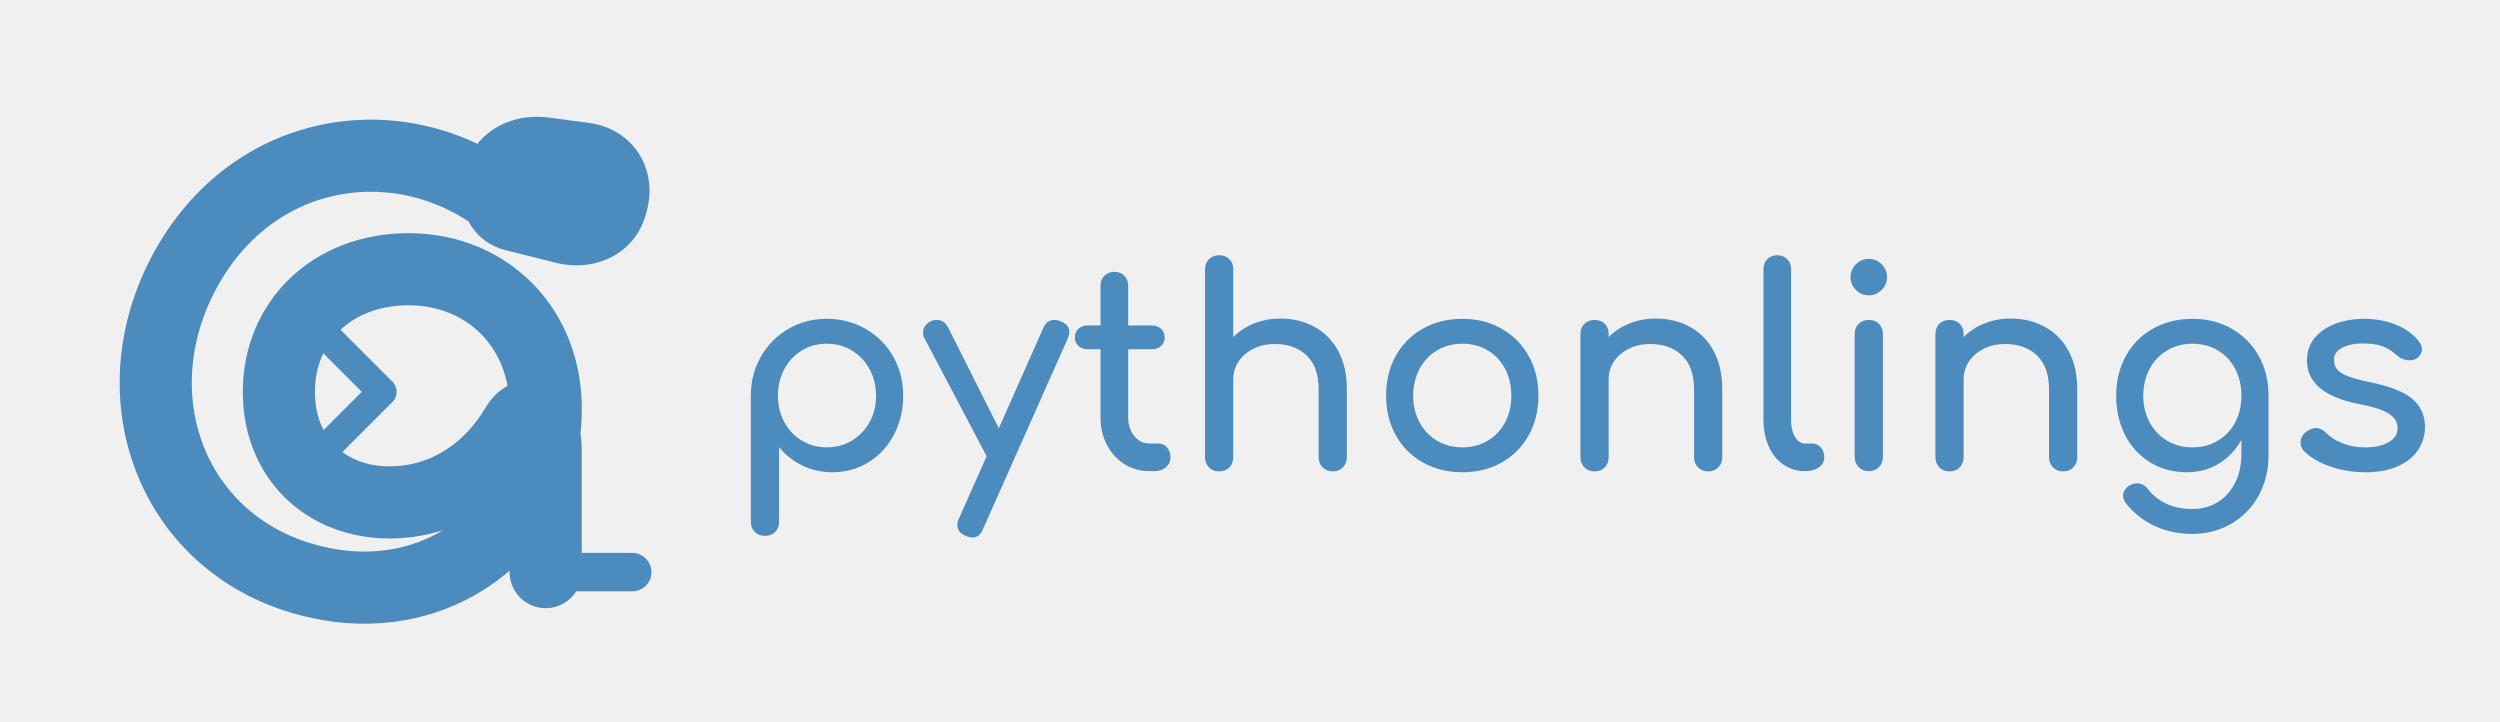
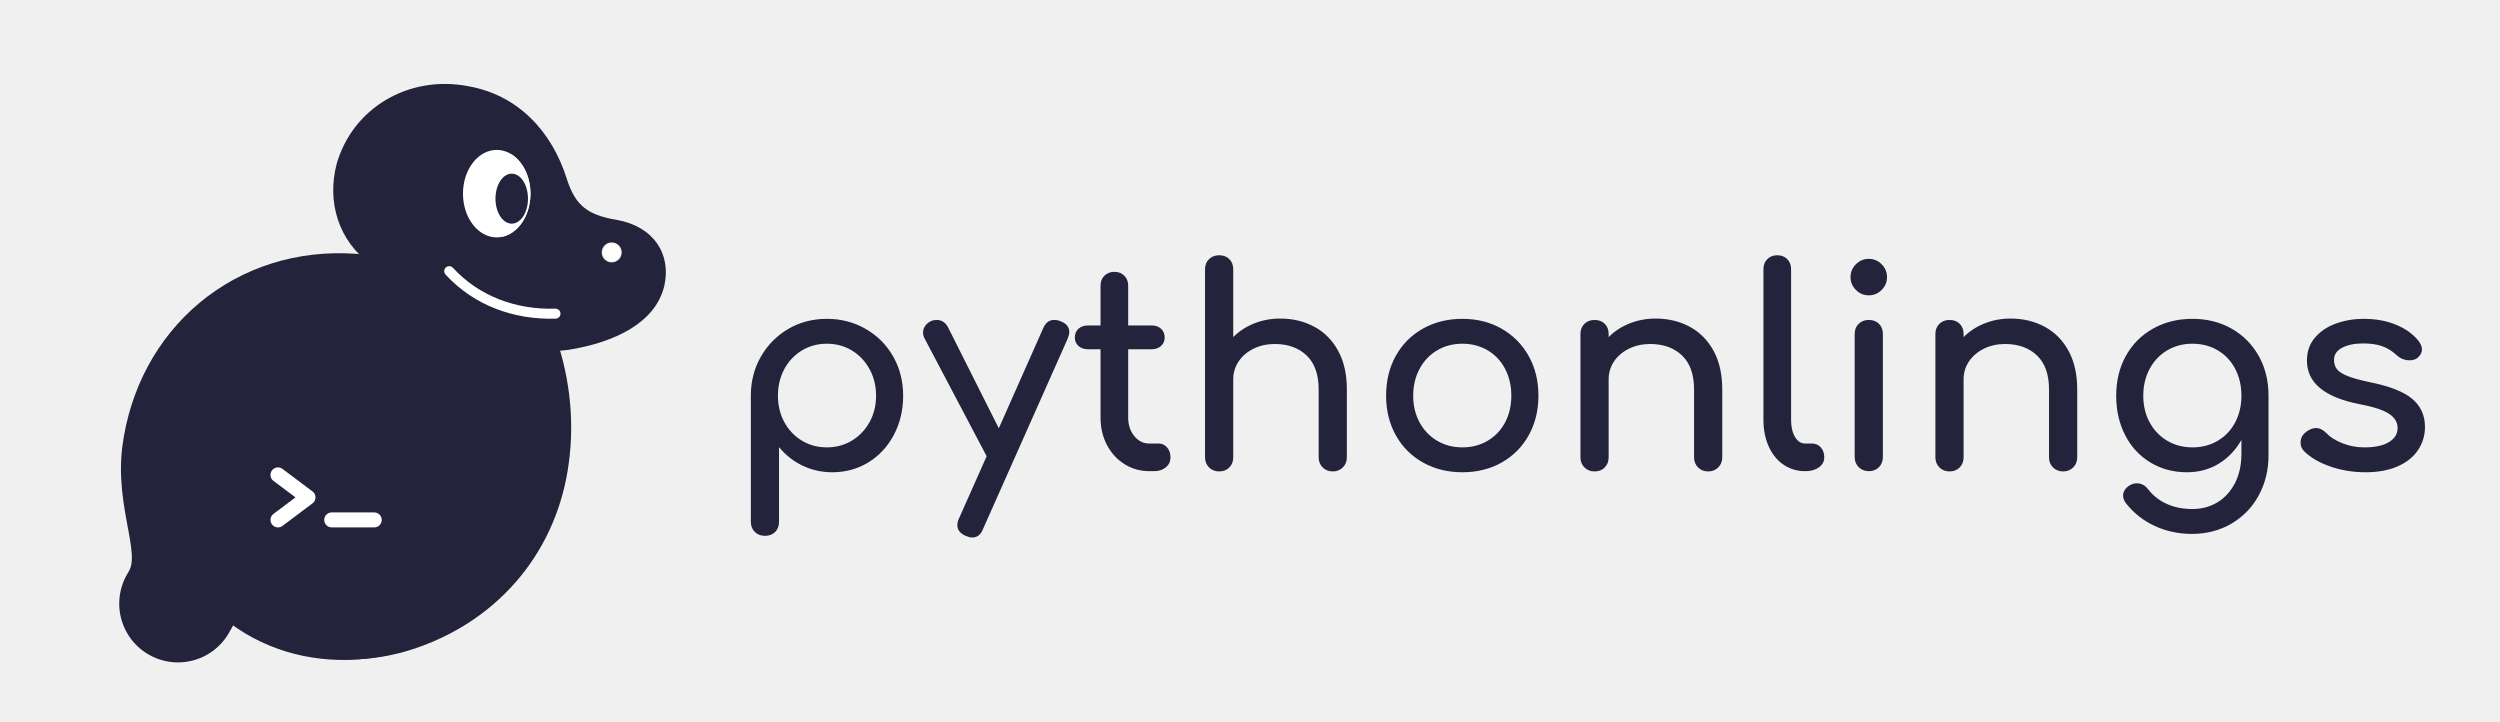
<svg xmlns="http://www.w3.org/2000/svg" viewBox="0 0 1040 300" role="img" aria-labelledby="title desc">
-   <g transform="translate(16 18)">
-     <path d="M198 70 C158 34 94 39 63 91 C31 145 55 210 115 224 C165 236 210 203 211 154 C212 119 187 94 154 94 C122 94 100 116 100 145 C100 173 120 191 146 191 C169 191 188 178 199 159 C204 151 211 157 211 169 L211 220" fill="none" stroke="#4B8BBE" stroke-width="30" stroke-linecap="round" stroke-linejoin="round" />
-     <path d="M176 61 C176 42 192 28 213 31 L228 33 C247 35 258 52 253 70 C249 87 232 96 214 91 L194 86 C183 83 176 74 176 61 Z" fill="#4B8BBE" />
-     <path d="M119 121 L143 145 L119 169" fill="none" stroke="#4B8BBE" stroke-width="12" stroke-linecap="round" stroke-linejoin="round" />
-     <path d="M211 220 H247" fill="none" stroke="#4B8BBE" stroke-width="16" stroke-linecap="round" />
+   <defs>
+     <style>#wordmark path { fill: #23233B; }</style>
+   </defs>
+   <g transform="translate(8 14) scale(.52)">
+     <g fill="#23233B" stroke="#23233B" stroke-linecap="round" stroke-linejoin="round">
+       <path d="M337 178 C382 220 405 280 397 338 C390 391 356 432 306 450 C257 468 205 453 177 419" fill="none" stroke-width="86" />
+       <path d="M127 456 C151 417 124 380 129 337 C138 266 195 218 266 223 C333 228 378 281 375 346 C372 409 320 455 257 454 C201 453 158 411 159 356 C160 309 197 275 242 275 C283 275 313 307 312 346 C312 378 287 401 257 403 C232 405 211 388 204 365" fill="none" stroke-width="94" />
+       <path d="M285 248 C325 232 351 204 346 174 C341 143 337 115 352 91" fill="none" stroke-width="84" />
+       <path d="M282 185 C255 166 246 134 254 104 C267 59 312 33 359 42 C399 49 426 78 438 116 C445 138 455 145 478 149 C507 154 522 176 516 202 C509 231 477 247 439 253 C400 258 363 250 331 229 C314 218 299 201 282 185 Z M409 128 A27 35 0 1 0 355 128 A27 35 0 1 0 409 128 Z M482 175 A8 8 0 1 0 466 175 A8 8 0 1 0 482 175 Z" fill-rule="evenodd" stroke="none" />
+       <ellipse cx="382" cy="128" rx="27" ry="35" fill="#FFFFFF" stroke="none" />
+       <ellipse cx="394" cy="132" rx="13" ry="20" stroke="none" />
+       <circle cx="474" cy="175" r="7" fill="#FFFFFF" stroke="none" />
+       <path d="M211 306 H332 A25 25 0 0 1 357 331 V389 A25 25 0 0 1 332 414 H211 A25 25 0 0 1 186 389 V331 A25 25 0 0 1 211 306 Z M207 349 L238 371 L207 393 L199 382 L224 371 L199 360 Z M250 383 H284 V395 H250 Z" fill-rule="evenodd" stroke="none" />
+       <path d="M326 409 C344 399 357 381 362 359" fill="none" stroke-width="66" />
+       <path d="M344 190 C366 214 397 225 429 224" fill="none" stroke="#FFFFFF" stroke-width="8" />
+       <path d="M207 353 L231 371 L207 389 M250 389 H284" fill="none" stroke="#FFFFFF" stroke-width="12" />
+     </g>
  </g>
-   <g transform="translate(302 196) scale(.115 -.115)">
+   <g id="wordmark" transform="translate(302 196) scale(.115 -.115)">
    <path d="M641 273Q641 195 607.5 131.5Q574 68 515.5 32.0Q457 -4 385 -4Q327 -4 277.0 20.0Q227 44 192 87V-183Q192 -206 178.0 -220.0Q164 -234 141 -234Q119 -234 104.5 -220.0Q90 -206 90 -183V273Q90 351 126.5 414.5Q163 478 225.5 514.5Q288 551 365 551Q442 551 505.5 514.5Q569 478 605.0 414.5Q641 351 641 273ZM543 273Q543 326 519.5 369.0Q496 412 455.5 436.5Q415 461 365 461Q315 461 274.5 436.5Q234 412 211.0 369.0Q188 326 188 273Q188 220 211.0 177.5Q234 135 274.5 110.5Q315 86 365 86Q415 86 455.5 110.5Q496 135 519.5 177.5Q543 220 543 273ZM1242 503Q1242 493 1236 479L930 -209Q918 -240 891 -240Q881 -240 867 -234Q837 -221 837 -195Q837 -183 843 -171L943 54L718 481Q713 490 713 502Q713 515 721.0 526.0Q729 537 742 543Q751 547 762 547Q790 547 804 519L987 155L1148 518Q1161 547 1187 547Q1200 547 1211 542Q1242 530 1242 503ZM1608 50Q1608 28 1591.5 14.0Q1575 0 1549 0H1531Q1482 0 1441.5 25.5Q1401 51 1378.0 95.0Q1355 139 1355 194V441H1309Q1288 441 1275.0 453.0Q1262 465 1262 483Q1262 503 1275.0 515.0Q1288 527 1309 527H1355V671Q1355 693 1369.0 707.0Q1383 721 1405 721Q1427 721 1441.0 707.0Q1455 693 1455 671V527H1540Q1561 527 1574.0 515.0Q1587 503 1587 483Q1587 465 1574.0 453.0Q1561 441 1540 441H1455V194Q1455 154 1477.0 127.0Q1499 100 1531 100H1565Q1583 100 1595.5 86.0Q1608 72 1608 50ZM2246 296V50Q2246 28 2231.5 13.5Q2217 -1 2195 -1Q2173 -1 2158.5 13.5Q2144 28 2144 50V296Q2144 377 2100.5 418.5Q2057 460 1985 460Q1943 460 1908.5 443.0Q1874 426 1854.5 397.0Q1835 368 1835 332V50Q1835 28 1821.0 13.5Q1807 -1 1784 -1Q1762 -1 1747.5 13.5Q1733 28 1733 50V730Q1733 753 1747.5 767.0Q1762 781 1784 781Q1807 781 1821.0 767.0Q1835 753 1835 730V485Q1867 517 1911.0 534.5Q1955 552 2005 552Q2074 552 2129.0 522.0Q2184 492 2215.0 434.5Q2246 377 2246 296ZM2388 273Q2388 354 2423.0 417.0Q2458 480 2521.0 515.5Q2584 551 2664 551Q2743 551 2805.5 515.5Q2868 480 2903.5 417.0Q2939 354 2939 273Q2939 193 2904.0 130.0Q2869 67 2806.5 31.5Q2744 -4 2664 -4Q2584 -4 2521.0 31.5Q2458 67 2423.0 130.0Q2388 193 2388 273ZM2841 273Q2841 327 2818.5 370.0Q2796 413 2755.5 437.0Q2715 461 2664 461Q2613 461 2572.5 437.0Q2532 413 2509.0 370.0Q2486 327 2486 273Q2486 219 2509.0 176.5Q2532 134 2572.5 110.0Q2613 86 2664 86Q2715 86 2755.5 110.0Q2796 134 2818.5 176.5Q2841 219 2841 273ZM3604 296V50Q3604 28 3589.5 13.5Q3575 -1 3553 -1Q3531 -1 3516.5 13.5Q3502 28 3502 50V296Q3502 377 3458.5 418.5Q3415 460 3343 460Q3301 460 3266.5 443.0Q3232 426 3212.5 397.0Q3193 368 3193 332V50Q3193 28 3179.0 13.5Q3165 -1 3142 -1Q3120 -1 3105.5 13.5Q3091 28 3091 50V496Q3091 519 3105.5 533.0Q3120 547 3142 547Q3165 547 3179.0 533.0Q3193 519 3193 496V485Q3225 517 3269.0 534.5Q3313 552 3363 552Q3432 552 3487.0 522.0Q3542 492 3573.0 434.5Q3604 377 3604 296Z" fill="#4B8BBE" />
    <path d="M70 185V731Q70 753 84.0 767.0Q98 781 120 781Q142 781 156.0 767.0Q170 753 170 731V185Q170 148 184.0 124.0Q198 100 220 100H245Q265 100 277.5 86.0Q290 72 290 50Q290 28 271.0 14.0Q252 0 222 0H220Q177 0 142.5 23.5Q108 47 89.0 89.5Q70 132 70 185ZM400 51V496Q400 519 414.5 533.0Q429 547 451 547Q474 547 488.0 533.0Q502 519 502 496V51Q502 29 488.0 14.5Q474 0 451 0Q429 0 414.5 14.5Q400 29 400 51ZM385 702Q385 729 404.5 748.5Q424 768 451 768Q478 768 497.5 748.5Q517 729 517 702Q517 675 497.5 655.5Q478 636 451 636Q424 636 404.5 655.5Q385 675 385 702ZM1205 296V50Q1205 28 1190.5 13.5Q1176 -1 1154 -1Q1132 -1 1117.5 13.5Q1103 28 1103 50V296Q1103 377 1059.5 418.5Q1016 460 944 460Q902 460 867.5 443.0Q833 426 813.5 397.0Q794 368 794 332V50Q794 28 780.0 13.5Q766 -1 743 -1Q721 -1 706.5 13.5Q692 28 692 50V496Q692 519 706.5 533.0Q721 547 743 547Q766 547 780.0 533.0Q794 519 794 496V485Q826 517 870.0 534.5Q914 552 964 552Q1033 552 1088.0 522.0Q1143 492 1174.0 434.5Q1205 377 1205 296ZM1897 273V57Q1897 -22 1862.0 -87.0Q1827 -152 1763.5 -189.5Q1700 -227 1620 -227Q1548 -227 1486.0 -198.5Q1424 -170 1382 -117Q1371 -103 1371 -89Q1371 -68 1392 -53Q1406 -44 1420 -44Q1445 -44 1461 -65Q1488 -100 1529.0 -118.5Q1570 -137 1622 -137Q1671 -137 1711.0 -113.5Q1751 -90 1775.0 -44.5Q1799 1 1799 64V113Q1768 58 1717.0 27.0Q1666 -4 1602 -4Q1528 -4 1469.5 31.5Q1411 67 1378.5 130.0Q1346 193 1346 273Q1346 354 1381.0 417.0Q1416 480 1479.0 515.5Q1542 551 1622 551Q1701 551 1763.5 515.5Q1826 480 1861.5 417.0Q1897 354 1897 273ZM1799 273Q1799 327 1776.5 370.0Q1754 413 1713.5 437.0Q1673 461 1622 461Q1571 461 1530.5 437.0Q1490 413 1467.0 370.0Q1444 327 1444 273Q1444 219 1467.0 176.5Q1490 134 1530.5 110.0Q1571 86 1622 86Q1673 86 1713.5 110.0Q1754 134 1776.5 176.5Q1799 219 1799 273ZM2026 72Q2013 85 2013 103Q2013 127 2033 142Q2052 156 2068 156Q2088 156 2106 138Q2125 117 2163.0 101.5Q2201 86 2244 86Q2301 86 2332.5 105.0Q2364 124 2364 156Q2364 187 2333.0 207.5Q2302 228 2228 242Q2036 279 2036 400Q2036 449 2065.0 483.0Q2094 517 2141.0 534.0Q2188 551 2241 551Q2306 551 2357.5 530.0Q2409 509 2439 472Q2452 456 2452 440Q2452 423 2435 409Q2424 401 2407 401Q2381 401 2360 420Q2335 443 2307.0 452.5Q2279 462 2239 462Q2193 462 2163.5 446.5Q2134 431 2134 403Q2134 383 2144.0 369.5Q2154 356 2182.0 344.5Q2210 333 2263 322Q2372 300 2417.5 261.0Q2463 222 2463 160Q2463 114 2438.0 76.5Q2413 39 2364.5 17.5Q2316 -4 2248 -4Q2180 -4 2120.0 17.0Q2060 38 2026 72Z" transform="translate(3683)" fill="#4B8BBE" />
  </g>
</svg>
